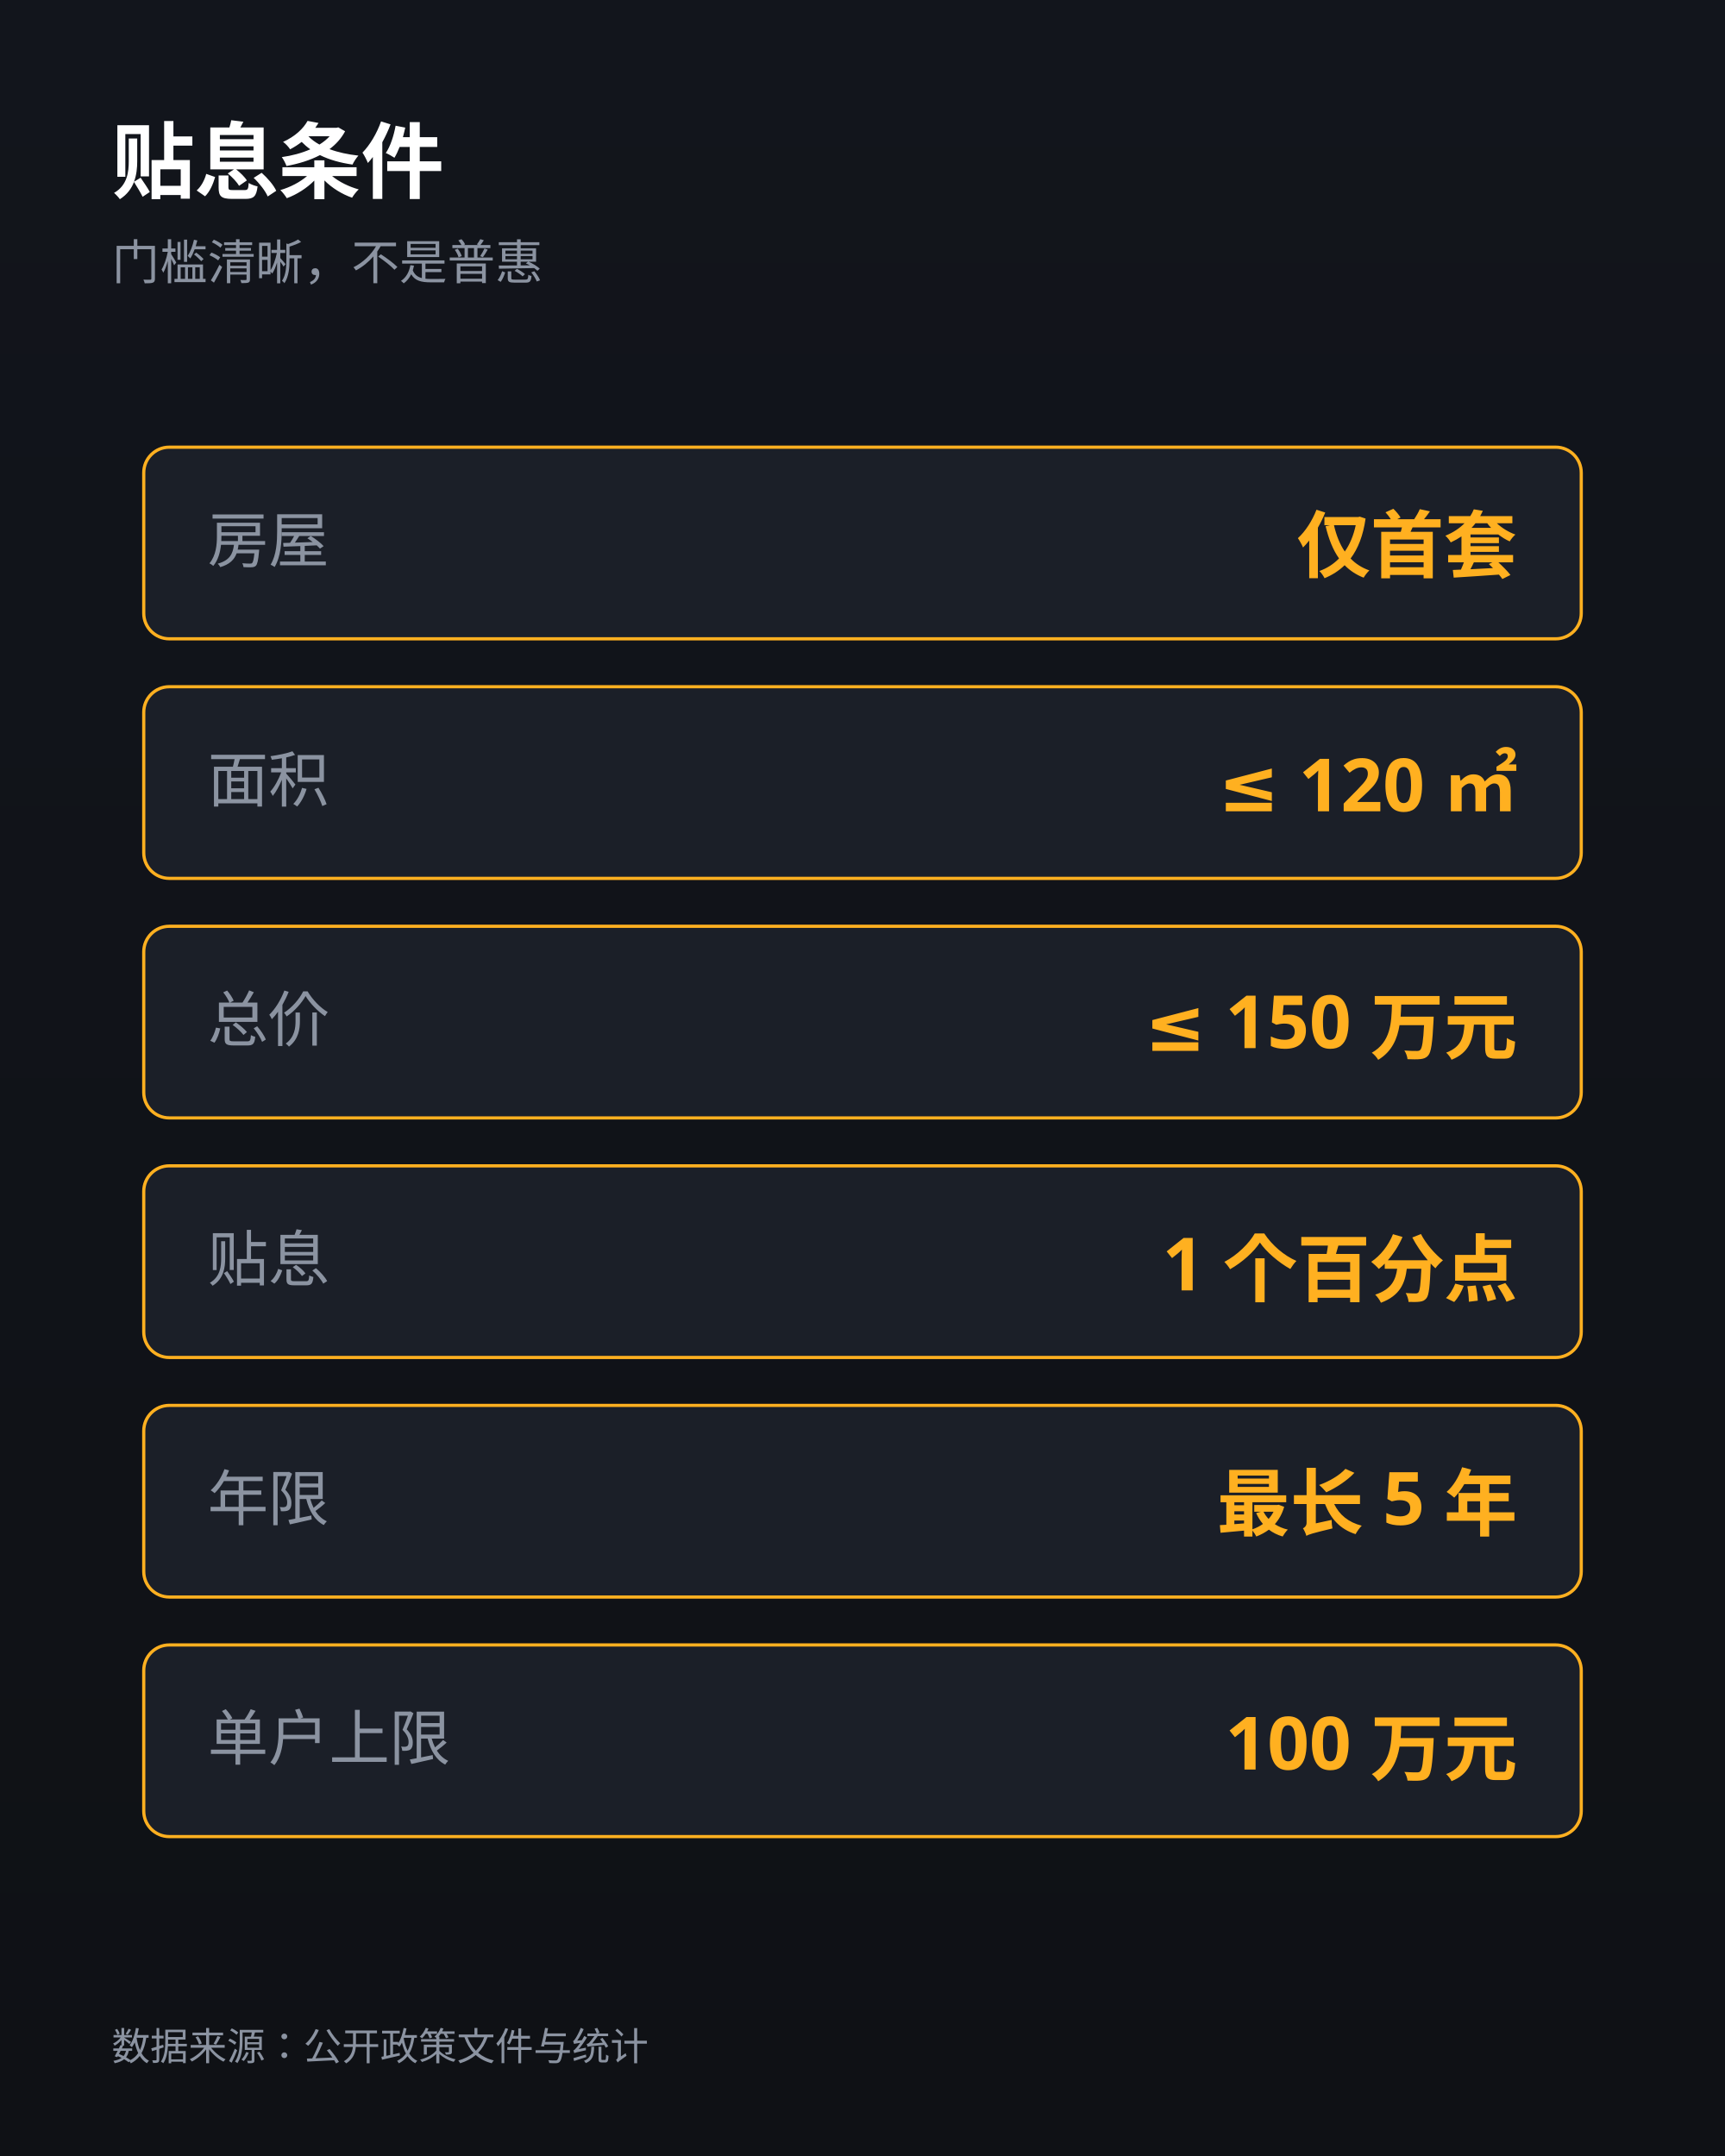
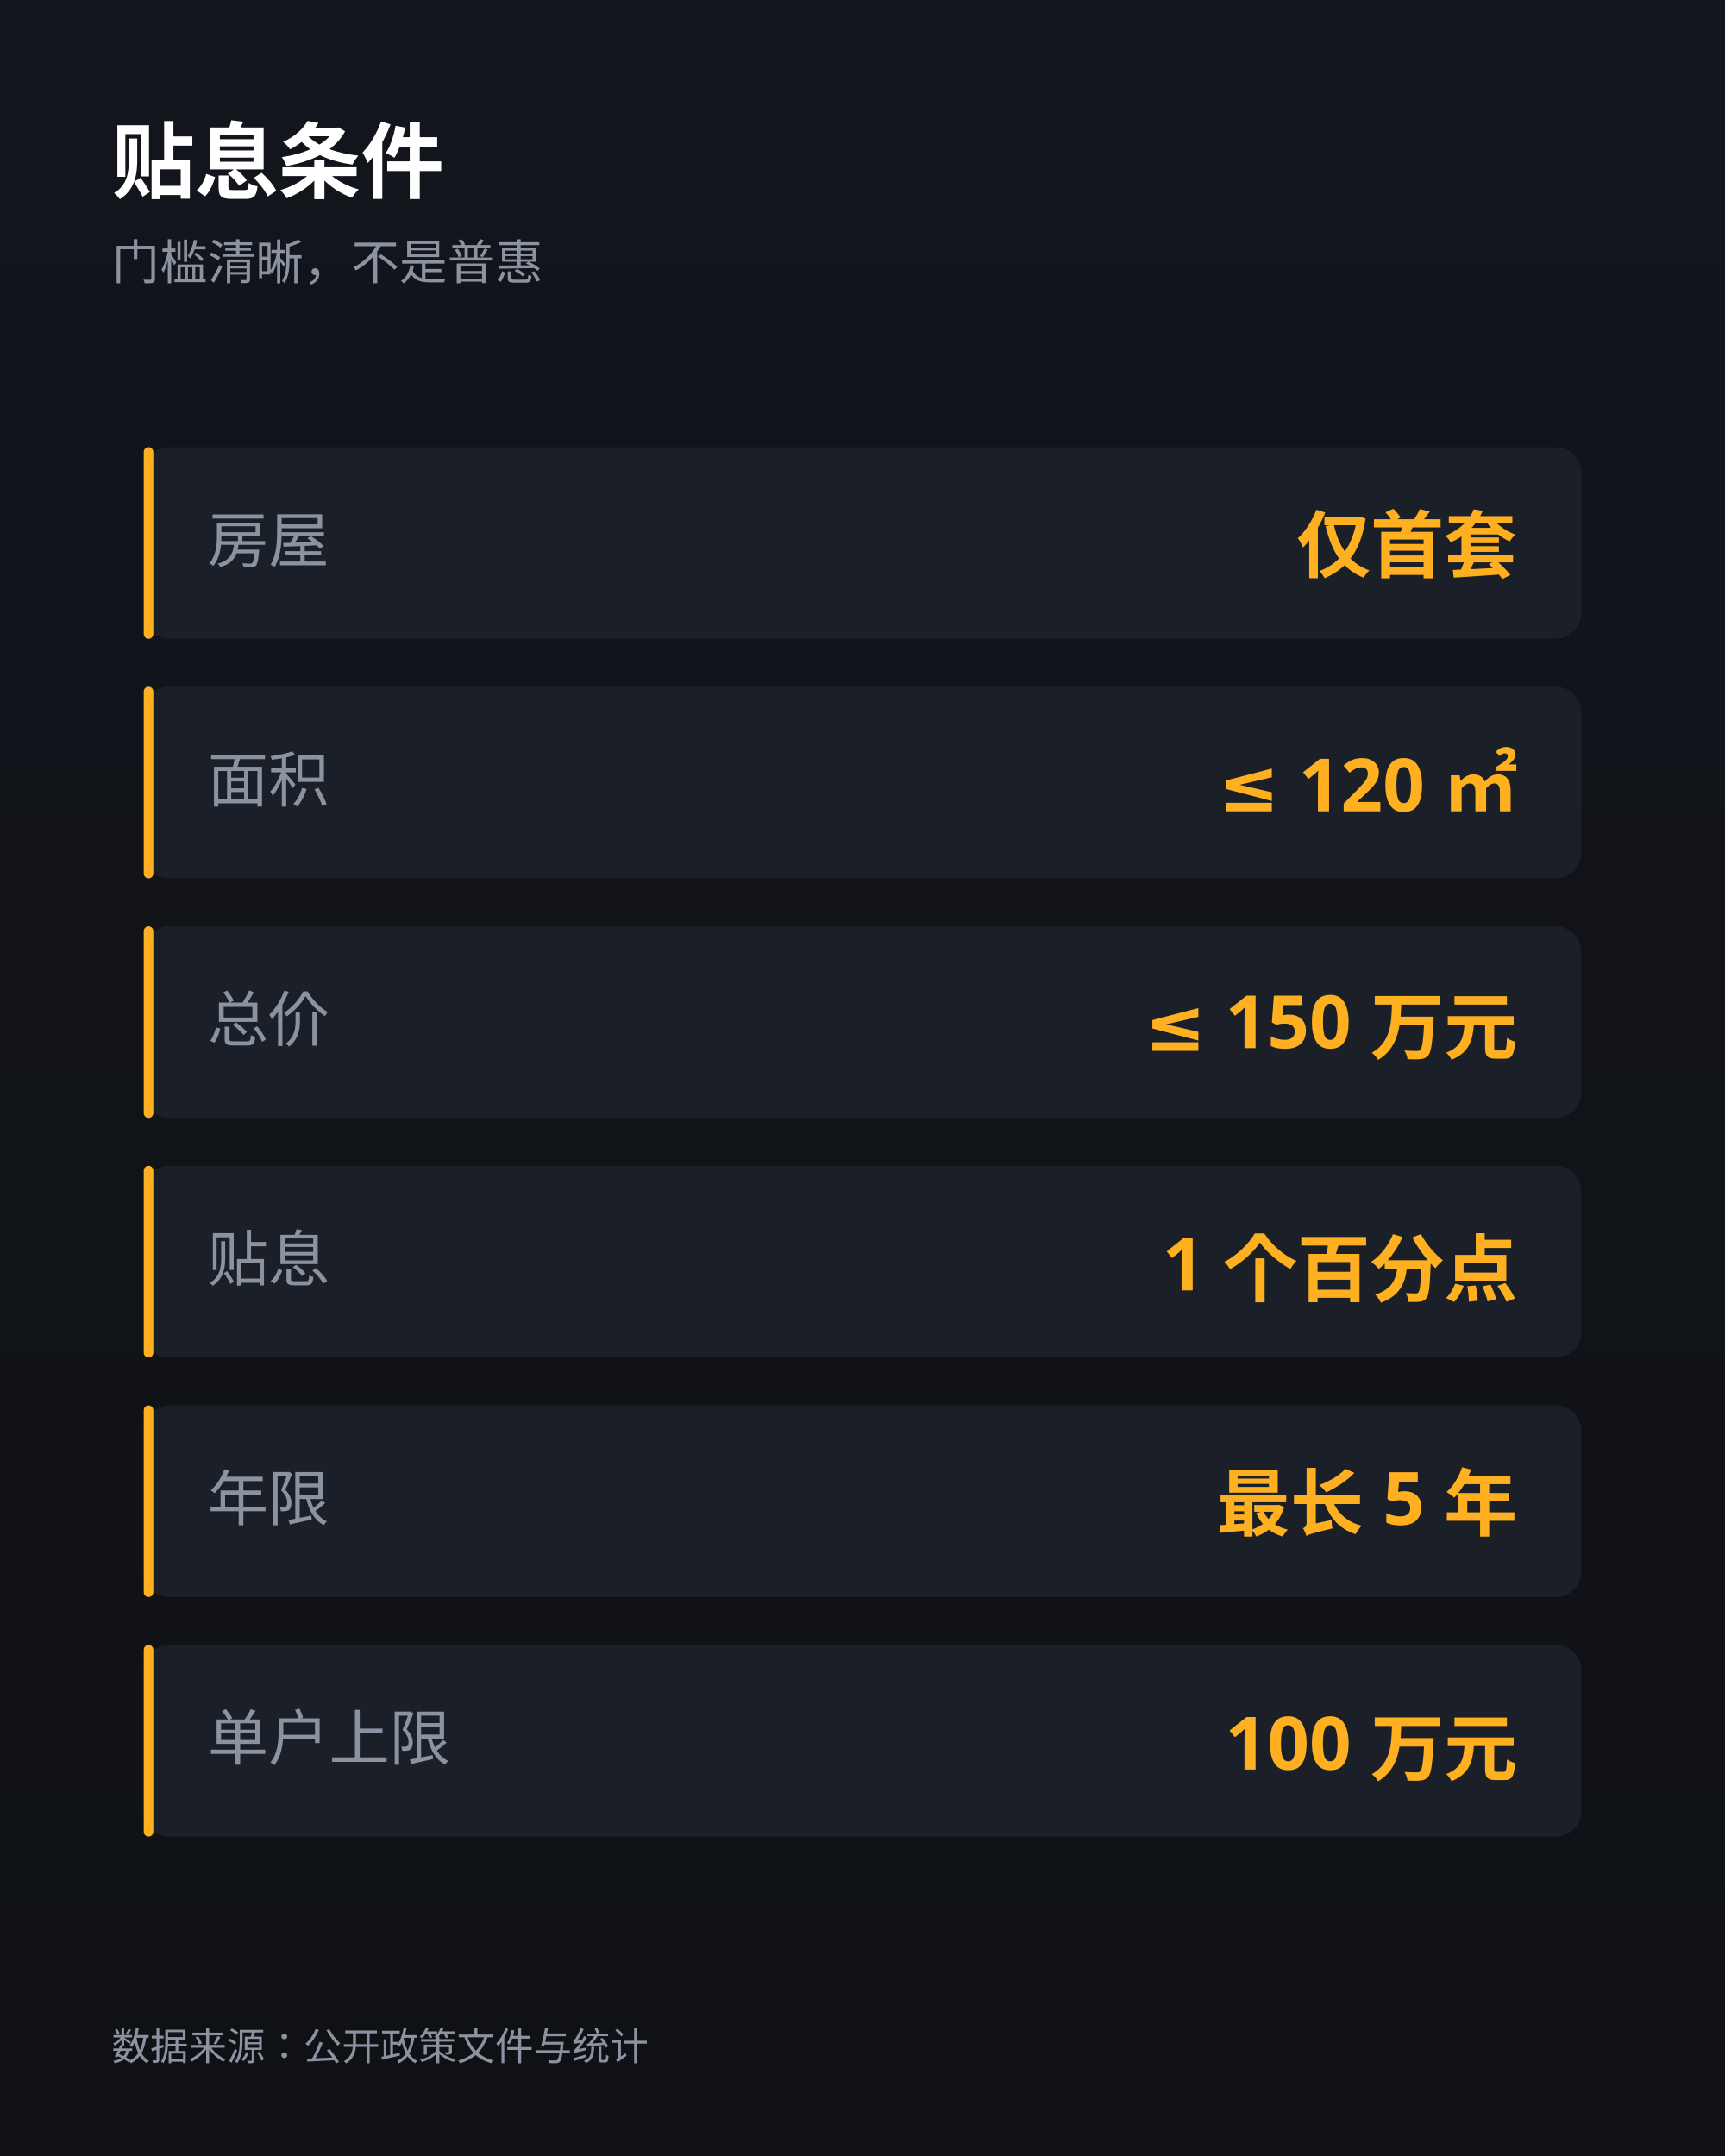
<svg xmlns="http://www.w3.org/2000/svg" width="1080" height="1350" viewBox="0 0 1080 1350">
  <defs>
    <linearGradient id="bg" x1="0" y1="0" x2="0" y2="1">
      <stop offset="0%" stop-color="#12151c" />
      <stop offset="100%" stop-color="#0f1115" />
    </linearGradient>
  </defs>
  <rect width="1080" height="1350" fill="url(#bg)" />
+   <rect x="90" y="280" width="900" height="120" fill="#1b1f28" rx="16" />
+   <rect x="90" y="280" width="6" height="120" fill="#ffb020" rx="3" />
+   <rect x="90" y="430" width="900" height="120" fill="#1b1f28" rx="16" />
+   <rect x="90" y="430" width="6" height="120" fill="#ffb020" rx="3" />
+   <rect x="90" y="580" width="900" height="120" fill="#1b1f28" rx="16" />
+   <rect x="90" y="580" width="6" height="120" fill="#ffb020" rx="3" />
+   <rect x="90" y="730" width="900" height="120" fill="#1b1f28" rx="16" />
+   <rect x="90" y="730" width="6" height="120" fill="#ffb020" rx="3" />
+   <rect x="90" y="880" width="900" height="120" fill="#1b1f28" rx="16" />
+   <rect x="90" y="880" width="6" height="120" fill="#ffb020" rx="3" />
+   <rect x="90" y="1030" width="900" height="120" fill="#1b1f28" rx="16" />
+   <rect x="90" y="1030" width="6" height="120" fill="#ffb020" rx="3" />
  <text x="70" y="120" font-family="Source Han Sans SC, Microsoft YaHei, sans-serif" font-size="52" font-weight="bold" fill="#ffffff">贴息条件</text>
-   <text x="70" y="175" font-family="Source Han Sans SC, sans-serif" font-size="30" fill="#8b93a1">门槛清晰，不是普惠</text>
-   <rect x="90" y="280" width="900" height="120" rx="16" fill="#1b1f28" stroke="#ffb020" stroke-width="2" />
-   <text x="130" y="352" font-family="Source Han Sans SC, sans-serif" font-size="38" fill="#8b93a1">房屋</text>
-   <text x="950" y="358" text-anchor="end" font-family="Source Han Sans SC, sans-serif" font-size="46" font-weight="bold" fill="#ffb020">仅首套</text>
-   <rect x="90" y="430" width="900" height="120" rx="16" fill="#1b1f28" stroke="#ffb020" stroke-width="2" />
-   <text x="130" y="502" font-family="Source Han Sans SC, sans-serif" font-size="38" fill="#8b93a1">面积</text>
-   <text x="950" y="508" text-anchor="end" font-family="Source Han Sans SC, sans-serif" font-size="46" font-weight="bold" fill="#ffb020">≤ 120 ㎡</text>
-   <rect x="90" y="580" width="900" height="120" rx="16" fill="#1b1f28" stroke="#ffb020" stroke-width="2" />
-   <text x="130" y="652" font-family="Source Han Sans SC, sans-serif" font-size="38" fill="#8b93a1">总价</text>
-   <text x="950" y="658" text-anchor="end" font-family="Source Han Sans SC, sans-serif" font-size="46" font-weight="bold" fill="#ffb020">≤ 150 万元</text>
-   <rect x="90" y="730" width="900" height="120" rx="16" fill="#1b1f28" stroke="#ffb020" stroke-width="2" />
-   <text x="130" y="802" font-family="Source Han Sans SC, sans-serif" font-size="38" fill="#8b93a1">贴息</text>
-   <text x="950" y="808" text-anchor="end" font-family="Source Han Sans SC, sans-serif" font-size="46" font-weight="bold" fill="#ffb020">1 个百分点</text>
-   <rect x="90" y="880" width="900" height="120" rx="16" fill="#1b1f28" stroke="#ffb020" stroke-width="2" />
-   <text x="130" y="952" font-family="Source Han Sans SC, sans-serif" font-size="38" fill="#8b93a1">年限</text>
-   <text x="950" y="958" text-anchor="end" font-family="Source Han Sans SC, sans-serif" font-size="46" font-weight="bold" fill="#ffb020">最长 5 年</text>
-   <rect x="90" y="1030" width="900" height="120" rx="16" fill="#1b1f28" stroke="#ffb020" stroke-width="2" />
-   <text x="130" y="1102" font-family="Source Han Sans SC, sans-serif" font-size="38" fill="#8b93a1">单户上限</text>
-   <text x="950" y="1108" text-anchor="end" font-family="Source Han Sans SC, sans-serif" font-size="46" font-weight="bold" fill="#ffb020">100 万元</text>
-   <text x="70" y="1290" font-family="Source Han Sans SC, sans-serif" font-size="24" fill="#8b93a1">数据来源：公开政策文件与统计</text>
+   <text x="70" y="175" font-family="Source Han Sans SC, Microsoft YaHei, sans-serif" font-size="30" fill="#8b93a1">门槛清晰，不是普惠</text>
+   <text x="130" y="352" font-family="Source Han Sans SC, Microsoft YaHei, sans-serif" font-size="38" fill="#8b93a1">房屋</text>
+   <text x="950" y="358" text-anchor="end" font-family="Source Han Sans SC, Microsoft YaHei, sans-serif" font-size="46" font-weight="bold" fill="#ffb020">仅首套</text>
+   <text x="130" y="502" font-family="Source Han Sans SC, Microsoft YaHei, sans-serif" font-size="38" fill="#8b93a1">面积</text>
+   <text x="950" y="508" text-anchor="end" font-family="Source Han Sans SC, Microsoft YaHei, sans-serif" font-size="46" font-weight="bold" fill="#ffb020">≤ 120 ㎡</text>
+   <text x="130" y="652" font-family="Source Han Sans SC, Microsoft YaHei, sans-serif" font-size="38" fill="#8b93a1">总价</text>
+   <text x="950" y="658" text-anchor="end" font-family="Source Han Sans SC, Microsoft YaHei, sans-serif" font-size="46" font-weight="bold" fill="#ffb020">≤ 150 万元</text>
+   <text x="130" y="802" font-family="Source Han Sans SC, Microsoft YaHei, sans-serif" font-size="38" fill="#8b93a1">贴息</text>
+   <text x="950" y="808" text-anchor="end" font-family="Source Han Sans SC, Microsoft YaHei, sans-serif" font-size="46" font-weight="bold" fill="#ffb020">1 个百分点</text>
+   <text x="130" y="952" font-family="Source Han Sans SC, Microsoft YaHei, sans-serif" font-size="38" fill="#8b93a1">年限</text>
+   <text x="950" y="958" text-anchor="end" font-family="Source Han Sans SC, Microsoft YaHei, sans-serif" font-size="46" font-weight="bold" fill="#ffb020">最长 5 年</text>
+   <text x="130" y="1102" font-family="Source Han Sans SC, Microsoft YaHei, sans-serif" font-size="38" fill="#8b93a1">单户上限</text>
+   <text x="950" y="1108" text-anchor="end" font-family="Source Han Sans SC, Microsoft YaHei, sans-serif" font-size="46" font-weight="bold" fill="#ffb020">100 万元</text>
+   <text x="70" y="1290" font-family="Source Han Sans SC, Microsoft YaHei, sans-serif" font-size="24" fill="#8b93a1">数据来源：公开政策文件与统计</text>
</svg>
